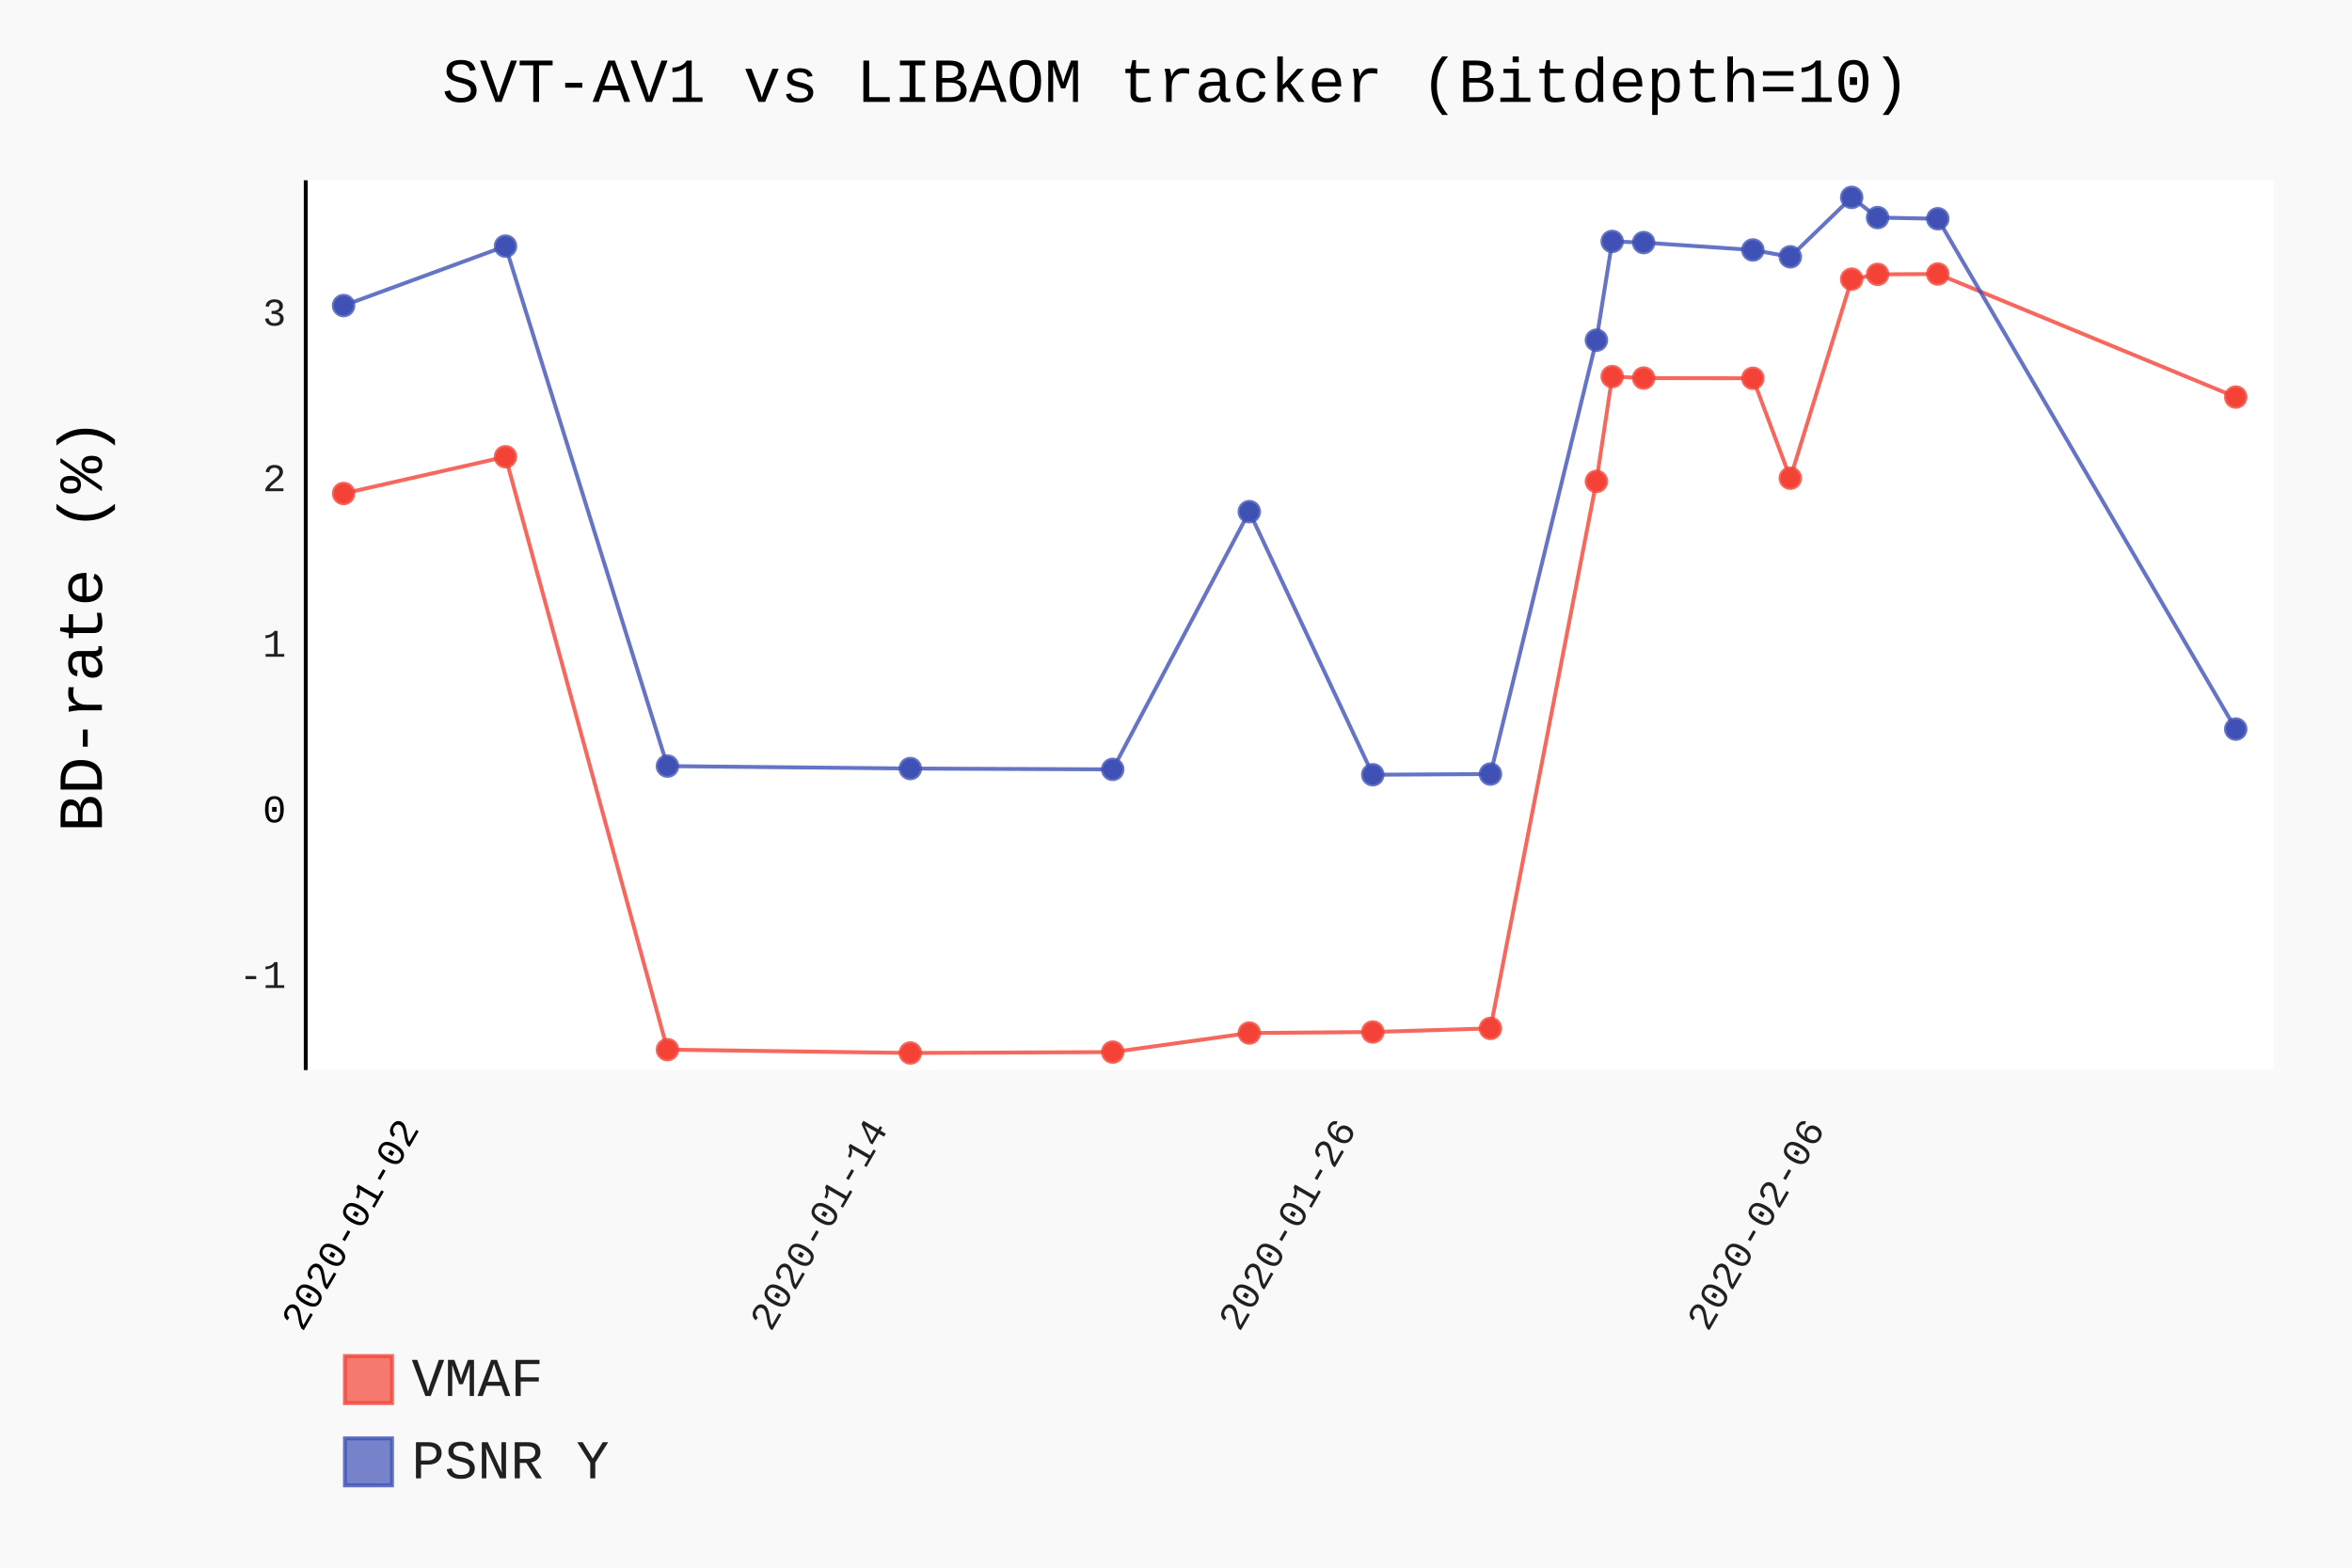
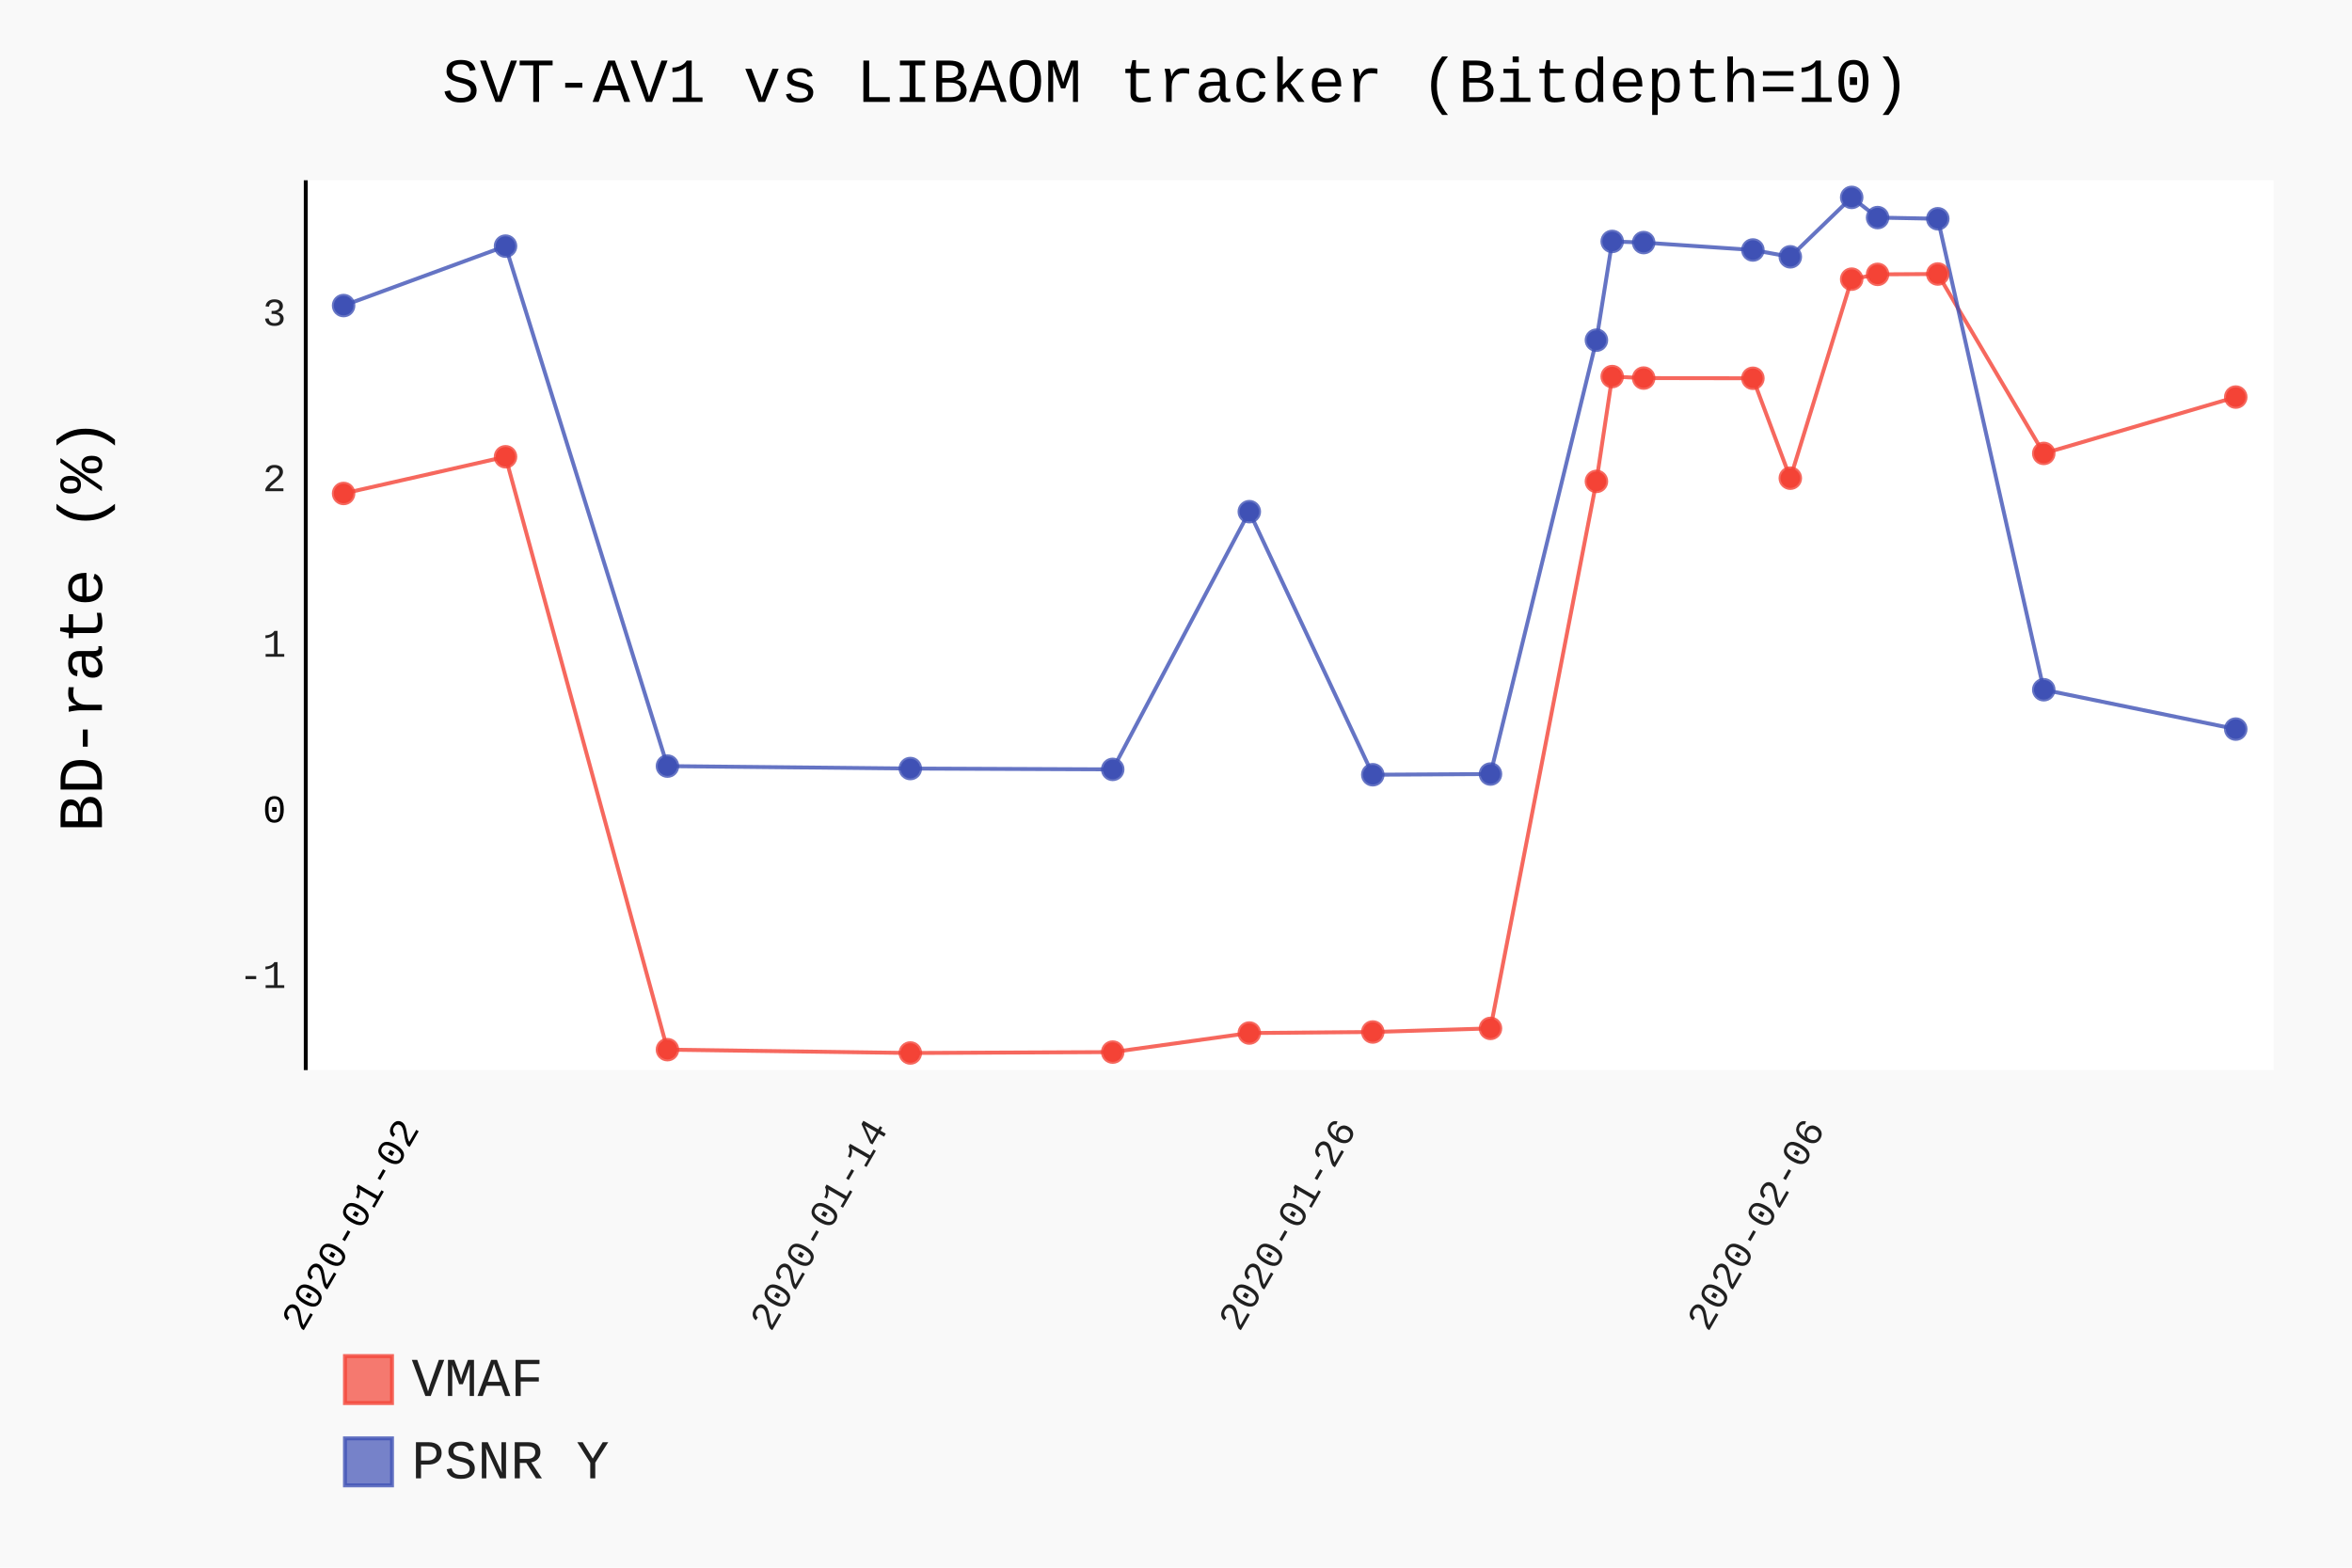
- <svg xmlns="http://www.w3.org/2000/svg" class="pygal-chart" id="chart-cd10d178-cec7-42b9-a095-66b9a188ea06" viewBox="0 0 600 400">
+ <svg xmlns="http://www.w3.org/2000/svg" class="pygal-chart" id="chart-bb48d60f-88d3-4fe4-beb3-f1afef110917" viewBox="0 0 600 400">
  <defs>
-     <style type="text/css">#chart-cd10d178-cec7-42b9-a095-66b9a188ea06{-webkit-user-select:none;-webkit-font-smoothing:antialiased;font-family:Consolas,"Liberation Mono",Menlo,Courier,monospace}#chart-cd10d178-cec7-42b9-a095-66b9a188ea06 .title{font-family:Consolas,"Liberation Mono",Menlo,Courier,monospace;font-size:16px}#chart-cd10d178-cec7-42b9-a095-66b9a188ea06 .legends .legend text{font-family:Consolas,"Liberation Mono",Menlo,Courier,monospace;font-size:14px}#chart-cd10d178-cec7-42b9-a095-66b9a188ea06 .axis text{font-family:Consolas,"Liberation Mono",Menlo,Courier,monospace;font-size:10px}#chart-cd10d178-cec7-42b9-a095-66b9a188ea06 .axis text.major{font-family:Consolas,"Liberation Mono",Menlo,Courier,monospace;font-size:10px}#chart-cd10d178-cec7-42b9-a095-66b9a188ea06 .text-overlay text.value{font-family:Consolas,"Liberation Mono",Menlo,Courier,monospace;font-size:16px}#chart-cd10d178-cec7-42b9-a095-66b9a188ea06 .text-overlay text.label{font-family:Consolas,"Liberation Mono",Menlo,Courier,monospace;font-size:10px}#chart-cd10d178-cec7-42b9-a095-66b9a188ea06 .tooltip{font-family:Consolas,"Liberation Mono",Menlo,Courier,monospace;font-size:14px}#chart-cd10d178-cec7-42b9-a095-66b9a188ea06 text.no_data{font-family:Consolas,"Liberation Mono",Menlo,Courier,monospace;font-size:64px}
- #chart-cd10d178-cec7-42b9-a095-66b9a188ea06{background-color:rgba(249,249,249,1)}#chart-cd10d178-cec7-42b9-a095-66b9a188ea06 path,#chart-cd10d178-cec7-42b9-a095-66b9a188ea06 line,#chart-cd10d178-cec7-42b9-a095-66b9a188ea06 rect,#chart-cd10d178-cec7-42b9-a095-66b9a188ea06 circle{-webkit-transition:150ms;-moz-transition:150ms;transition:150ms}#chart-cd10d178-cec7-42b9-a095-66b9a188ea06 .graph &gt; .background{fill:rgba(249,249,249,1)}#chart-cd10d178-cec7-42b9-a095-66b9a188ea06 .plot &gt; .background{fill:rgba(255,255,255,1)}#chart-cd10d178-cec7-42b9-a095-66b9a188ea06 .graph{fill:rgba(0,0,0,.87)}#chart-cd10d178-cec7-42b9-a095-66b9a188ea06 text.no_data{fill:rgba(0,0,0,1)}#chart-cd10d178-cec7-42b9-a095-66b9a188ea06 .title{fill:rgba(0,0,0,1)}#chart-cd10d178-cec7-42b9-a095-66b9a188ea06 .legends .legend text{fill:rgba(0,0,0,.87)}#chart-cd10d178-cec7-42b9-a095-66b9a188ea06 .legends .legend:hover text{fill:rgba(0,0,0,1)}#chart-cd10d178-cec7-42b9-a095-66b9a188ea06 .axis .line{stroke:rgba(0,0,0,1)}#chart-cd10d178-cec7-42b9-a095-66b9a188ea06 .axis .guide.line{stroke:rgba(0,0,0,.54)}#chart-cd10d178-cec7-42b9-a095-66b9a188ea06 .axis .major.line{stroke:rgba(0,0,0,.87)}#chart-cd10d178-cec7-42b9-a095-66b9a188ea06 .axis text.major{fill:rgba(0,0,0,1)}#chart-cd10d178-cec7-42b9-a095-66b9a188ea06 .axis.y .guides:hover .guide.line,#chart-cd10d178-cec7-42b9-a095-66b9a188ea06 .line-graph .axis.x .guides:hover .guide.line,#chart-cd10d178-cec7-42b9-a095-66b9a188ea06 .stackedline-graph .axis.x .guides:hover .guide.line,#chart-cd10d178-cec7-42b9-a095-66b9a188ea06 .xy-graph .axis.x .guides:hover .guide.line{stroke:rgba(0,0,0,1)}#chart-cd10d178-cec7-42b9-a095-66b9a188ea06 .axis .guides:hover text{fill:rgba(0,0,0,1)}#chart-cd10d178-cec7-42b9-a095-66b9a188ea06 .reactive{fill-opacity:.7;stroke-opacity:.8}#chart-cd10d178-cec7-42b9-a095-66b9a188ea06 .ci{stroke:rgba(0,0,0,.87)}#chart-cd10d178-cec7-42b9-a095-66b9a188ea06 .reactive.active,#chart-cd10d178-cec7-42b9-a095-66b9a188ea06 .active .reactive{fill-opacity:.8;stroke-opacity:.9;stroke-width:4}#chart-cd10d178-cec7-42b9-a095-66b9a188ea06 .ci .reactive.active{stroke-width:1.5}#chart-cd10d178-cec7-42b9-a095-66b9a188ea06 .series text{fill:rgba(0,0,0,1)}#chart-cd10d178-cec7-42b9-a095-66b9a188ea06 .tooltip rect{fill:rgba(255,255,255,1);stroke:rgba(0,0,0,1);-webkit-transition:opacity 150ms;-moz-transition:opacity 150ms;transition:opacity 150ms}#chart-cd10d178-cec7-42b9-a095-66b9a188ea06 .tooltip .label{fill:rgba(0,0,0,.87)}#chart-cd10d178-cec7-42b9-a095-66b9a188ea06 .tooltip .label{fill:rgba(0,0,0,.87)}#chart-cd10d178-cec7-42b9-a095-66b9a188ea06 .tooltip .legend{font-size:.8em;fill:rgba(0,0,0,.54)}#chart-cd10d178-cec7-42b9-a095-66b9a188ea06 .tooltip .x_label{font-size:.6em;fill:rgba(0,0,0,1)}#chart-cd10d178-cec7-42b9-a095-66b9a188ea06 .tooltip .xlink{font-size:.5em;text-decoration:underline}#chart-cd10d178-cec7-42b9-a095-66b9a188ea06 .tooltip .value{font-size:1.5em}#chart-cd10d178-cec7-42b9-a095-66b9a188ea06 .bound{font-size:.5em}#chart-cd10d178-cec7-42b9-a095-66b9a188ea06 .max-value{font-size:.75em;fill:rgba(0,0,0,.54)}#chart-cd10d178-cec7-42b9-a095-66b9a188ea06 .map-element{fill:rgba(255,255,255,1);stroke:rgba(0,0,0,.54) !important}#chart-cd10d178-cec7-42b9-a095-66b9a188ea06 .map-element .reactive{fill-opacity:inherit;stroke-opacity:inherit}#chart-cd10d178-cec7-42b9-a095-66b9a188ea06 .color-0,#chart-cd10d178-cec7-42b9-a095-66b9a188ea06 .color-0 a:visited{stroke:#F44336;fill:#F44336}#chart-cd10d178-cec7-42b9-a095-66b9a188ea06 .color-1,#chart-cd10d178-cec7-42b9-a095-66b9a188ea06 .color-1 a:visited{stroke:#3F51B5;fill:#3F51B5}#chart-cd10d178-cec7-42b9-a095-66b9a188ea06 .text-overlay .color-0 text{fill:black}#chart-cd10d178-cec7-42b9-a095-66b9a188ea06 .text-overlay .color-1 text{fill:black}
- #chart-cd10d178-cec7-42b9-a095-66b9a188ea06 text.no_data{text-anchor:middle}#chart-cd10d178-cec7-42b9-a095-66b9a188ea06 .guide.line{fill:none}#chart-cd10d178-cec7-42b9-a095-66b9a188ea06 .centered{text-anchor:middle}#chart-cd10d178-cec7-42b9-a095-66b9a188ea06 .title{text-anchor:middle}#chart-cd10d178-cec7-42b9-a095-66b9a188ea06 .legends .legend text{fill-opacity:1}#chart-cd10d178-cec7-42b9-a095-66b9a188ea06 .axis.x text{text-anchor:middle}#chart-cd10d178-cec7-42b9-a095-66b9a188ea06 .axis.x:not(.web) text[transform]{text-anchor:start}#chart-cd10d178-cec7-42b9-a095-66b9a188ea06 .axis.x:not(.web) text[transform].backwards{text-anchor:end}#chart-cd10d178-cec7-42b9-a095-66b9a188ea06 .axis.y text{text-anchor:end}#chart-cd10d178-cec7-42b9-a095-66b9a188ea06 .axis.y text[transform].backwards{text-anchor:start}#chart-cd10d178-cec7-42b9-a095-66b9a188ea06 .axis.y2 text{text-anchor:start}#chart-cd10d178-cec7-42b9-a095-66b9a188ea06 .axis.y2 text[transform].backwards{text-anchor:end}#chart-cd10d178-cec7-42b9-a095-66b9a188ea06 .axis .guide.line{stroke-dasharray:4,4}#chart-cd10d178-cec7-42b9-a095-66b9a188ea06 .axis .major.guide.line{stroke-dasharray:6,6}#chart-cd10d178-cec7-42b9-a095-66b9a188ea06 .horizontal .axis.y .guide.line,#chart-cd10d178-cec7-42b9-a095-66b9a188ea06 .horizontal .axis.y2 .guide.line,#chart-cd10d178-cec7-42b9-a095-66b9a188ea06 .vertical .axis.x .guide.line{opacity:0}#chart-cd10d178-cec7-42b9-a095-66b9a188ea06 .horizontal .axis.always_show .guide.line,#chart-cd10d178-cec7-42b9-a095-66b9a188ea06 .vertical .axis.always_show .guide.line{opacity:1 !important}#chart-cd10d178-cec7-42b9-a095-66b9a188ea06 .axis.y .guides:hover .guide.line,#chart-cd10d178-cec7-42b9-a095-66b9a188ea06 .axis.y2 .guides:hover .guide.line,#chart-cd10d178-cec7-42b9-a095-66b9a188ea06 .axis.x .guides:hover .guide.line{opacity:1}#chart-cd10d178-cec7-42b9-a095-66b9a188ea06 .axis .guides:hover text{opacity:1}#chart-cd10d178-cec7-42b9-a095-66b9a188ea06 .nofill{fill:none}#chart-cd10d178-cec7-42b9-a095-66b9a188ea06 .subtle-fill{fill-opacity:.2}#chart-cd10d178-cec7-42b9-a095-66b9a188ea06 .dot{stroke-width:1px;fill-opacity:1}#chart-cd10d178-cec7-42b9-a095-66b9a188ea06 .dot.active{stroke-width:5px}#chart-cd10d178-cec7-42b9-a095-66b9a188ea06 .dot.negative{fill:transparent}#chart-cd10d178-cec7-42b9-a095-66b9a188ea06 text,#chart-cd10d178-cec7-42b9-a095-66b9a188ea06 tspan{stroke:none !important}#chart-cd10d178-cec7-42b9-a095-66b9a188ea06 .series text.active{opacity:1}#chart-cd10d178-cec7-42b9-a095-66b9a188ea06 .tooltip rect{fill-opacity:.95;stroke-width:.5}#chart-cd10d178-cec7-42b9-a095-66b9a188ea06 .tooltip text{fill-opacity:1}#chart-cd10d178-cec7-42b9-a095-66b9a188ea06 .showable{visibility:hidden}#chart-cd10d178-cec7-42b9-a095-66b9a188ea06 .showable.shown{visibility:visible}#chart-cd10d178-cec7-42b9-a095-66b9a188ea06 .gauge-background{fill:rgba(229,229,229,1);stroke:none}#chart-cd10d178-cec7-42b9-a095-66b9a188ea06 .bg-lines{stroke:rgba(249,249,249,1);stroke-width:2px}</style>
+     <style type="text/css">#chart-bb48d60f-88d3-4fe4-beb3-f1afef110917{-webkit-user-select:none;-webkit-font-smoothing:antialiased;font-family:Consolas,"Liberation Mono",Menlo,Courier,monospace}#chart-bb48d60f-88d3-4fe4-beb3-f1afef110917 .title{font-family:Consolas,"Liberation Mono",Menlo,Courier,monospace;font-size:16px}#chart-bb48d60f-88d3-4fe4-beb3-f1afef110917 .legends .legend text{font-family:Consolas,"Liberation Mono",Menlo,Courier,monospace;font-size:14px}#chart-bb48d60f-88d3-4fe4-beb3-f1afef110917 .axis text{font-family:Consolas,"Liberation Mono",Menlo,Courier,monospace;font-size:10px}#chart-bb48d60f-88d3-4fe4-beb3-f1afef110917 .axis text.major{font-family:Consolas,"Liberation Mono",Menlo,Courier,monospace;font-size:10px}#chart-bb48d60f-88d3-4fe4-beb3-f1afef110917 .text-overlay text.value{font-family:Consolas,"Liberation Mono",Menlo,Courier,monospace;font-size:16px}#chart-bb48d60f-88d3-4fe4-beb3-f1afef110917 .text-overlay text.label{font-family:Consolas,"Liberation Mono",Menlo,Courier,monospace;font-size:10px}#chart-bb48d60f-88d3-4fe4-beb3-f1afef110917 .tooltip{font-family:Consolas,"Liberation Mono",Menlo,Courier,monospace;font-size:14px}#chart-bb48d60f-88d3-4fe4-beb3-f1afef110917 text.no_data{font-family:Consolas,"Liberation Mono",Menlo,Courier,monospace;font-size:64px}
+ #chart-bb48d60f-88d3-4fe4-beb3-f1afef110917{background-color:rgba(249,249,249,1)}#chart-bb48d60f-88d3-4fe4-beb3-f1afef110917 path,#chart-bb48d60f-88d3-4fe4-beb3-f1afef110917 line,#chart-bb48d60f-88d3-4fe4-beb3-f1afef110917 rect,#chart-bb48d60f-88d3-4fe4-beb3-f1afef110917 circle{-webkit-transition:150ms;-moz-transition:150ms;transition:150ms}#chart-bb48d60f-88d3-4fe4-beb3-f1afef110917 .graph &gt; .background{fill:rgba(249,249,249,1)}#chart-bb48d60f-88d3-4fe4-beb3-f1afef110917 .plot &gt; .background{fill:rgba(255,255,255,1)}#chart-bb48d60f-88d3-4fe4-beb3-f1afef110917 .graph{fill:rgba(0,0,0,.87)}#chart-bb48d60f-88d3-4fe4-beb3-f1afef110917 text.no_data{fill:rgba(0,0,0,1)}#chart-bb48d60f-88d3-4fe4-beb3-f1afef110917 .title{fill:rgba(0,0,0,1)}#chart-bb48d60f-88d3-4fe4-beb3-f1afef110917 .legends .legend text{fill:rgba(0,0,0,.87)}#chart-bb48d60f-88d3-4fe4-beb3-f1afef110917 .legends .legend:hover text{fill:rgba(0,0,0,1)}#chart-bb48d60f-88d3-4fe4-beb3-f1afef110917 .axis .line{stroke:rgba(0,0,0,1)}#chart-bb48d60f-88d3-4fe4-beb3-f1afef110917 .axis .guide.line{stroke:rgba(0,0,0,.54)}#chart-bb48d60f-88d3-4fe4-beb3-f1afef110917 .axis .major.line{stroke:rgba(0,0,0,.87)}#chart-bb48d60f-88d3-4fe4-beb3-f1afef110917 .axis text.major{fill:rgba(0,0,0,1)}#chart-bb48d60f-88d3-4fe4-beb3-f1afef110917 .axis.y .guides:hover .guide.line,#chart-bb48d60f-88d3-4fe4-beb3-f1afef110917 .line-graph .axis.x .guides:hover .guide.line,#chart-bb48d60f-88d3-4fe4-beb3-f1afef110917 .stackedline-graph .axis.x .guides:hover .guide.line,#chart-bb48d60f-88d3-4fe4-beb3-f1afef110917 .xy-graph .axis.x .guides:hover .guide.line{stroke:rgba(0,0,0,1)}#chart-bb48d60f-88d3-4fe4-beb3-f1afef110917 .axis .guides:hover text{fill:rgba(0,0,0,1)}#chart-bb48d60f-88d3-4fe4-beb3-f1afef110917 .reactive{fill-opacity:.7;stroke-opacity:.8}#chart-bb48d60f-88d3-4fe4-beb3-f1afef110917 .ci{stroke:rgba(0,0,0,.87)}#chart-bb48d60f-88d3-4fe4-beb3-f1afef110917 .reactive.active,#chart-bb48d60f-88d3-4fe4-beb3-f1afef110917 .active .reactive{fill-opacity:.8;stroke-opacity:.9;stroke-width:4}#chart-bb48d60f-88d3-4fe4-beb3-f1afef110917 .ci .reactive.active{stroke-width:1.5}#chart-bb48d60f-88d3-4fe4-beb3-f1afef110917 .series text{fill:rgba(0,0,0,1)}#chart-bb48d60f-88d3-4fe4-beb3-f1afef110917 .tooltip rect{fill:rgba(255,255,255,1);stroke:rgba(0,0,0,1);-webkit-transition:opacity 150ms;-moz-transition:opacity 150ms;transition:opacity 150ms}#chart-bb48d60f-88d3-4fe4-beb3-f1afef110917 .tooltip .label{fill:rgba(0,0,0,.87)}#chart-bb48d60f-88d3-4fe4-beb3-f1afef110917 .tooltip .label{fill:rgba(0,0,0,.87)}#chart-bb48d60f-88d3-4fe4-beb3-f1afef110917 .tooltip .legend{font-size:.8em;fill:rgba(0,0,0,.54)}#chart-bb48d60f-88d3-4fe4-beb3-f1afef110917 .tooltip .x_label{font-size:.6em;fill:rgba(0,0,0,1)}#chart-bb48d60f-88d3-4fe4-beb3-f1afef110917 .tooltip .xlink{font-size:.5em;text-decoration:underline}#chart-bb48d60f-88d3-4fe4-beb3-f1afef110917 .tooltip .value{font-size:1.5em}#chart-bb48d60f-88d3-4fe4-beb3-f1afef110917 .bound{font-size:.5em}#chart-bb48d60f-88d3-4fe4-beb3-f1afef110917 .max-value{font-size:.75em;fill:rgba(0,0,0,.54)}#chart-bb48d60f-88d3-4fe4-beb3-f1afef110917 .map-element{fill:rgba(255,255,255,1);stroke:rgba(0,0,0,.54) !important}#chart-bb48d60f-88d3-4fe4-beb3-f1afef110917 .map-element .reactive{fill-opacity:inherit;stroke-opacity:inherit}#chart-bb48d60f-88d3-4fe4-beb3-f1afef110917 .color-0,#chart-bb48d60f-88d3-4fe4-beb3-f1afef110917 .color-0 a:visited{stroke:#F44336;fill:#F44336}#chart-bb48d60f-88d3-4fe4-beb3-f1afef110917 .color-1,#chart-bb48d60f-88d3-4fe4-beb3-f1afef110917 .color-1 a:visited{stroke:#3F51B5;fill:#3F51B5}#chart-bb48d60f-88d3-4fe4-beb3-f1afef110917 .text-overlay .color-0 text{fill:black}#chart-bb48d60f-88d3-4fe4-beb3-f1afef110917 .text-overlay .color-1 text{fill:black}
+ #chart-bb48d60f-88d3-4fe4-beb3-f1afef110917 text.no_data{text-anchor:middle}#chart-bb48d60f-88d3-4fe4-beb3-f1afef110917 .guide.line{fill:none}#chart-bb48d60f-88d3-4fe4-beb3-f1afef110917 .centered{text-anchor:middle}#chart-bb48d60f-88d3-4fe4-beb3-f1afef110917 .title{text-anchor:middle}#chart-bb48d60f-88d3-4fe4-beb3-f1afef110917 .legends .legend text{fill-opacity:1}#chart-bb48d60f-88d3-4fe4-beb3-f1afef110917 .axis.x text{text-anchor:middle}#chart-bb48d60f-88d3-4fe4-beb3-f1afef110917 .axis.x:not(.web) text[transform]{text-anchor:start}#chart-bb48d60f-88d3-4fe4-beb3-f1afef110917 .axis.x:not(.web) text[transform].backwards{text-anchor:end}#chart-bb48d60f-88d3-4fe4-beb3-f1afef110917 .axis.y text{text-anchor:end}#chart-bb48d60f-88d3-4fe4-beb3-f1afef110917 .axis.y text[transform].backwards{text-anchor:start}#chart-bb48d60f-88d3-4fe4-beb3-f1afef110917 .axis.y2 text{text-anchor:start}#chart-bb48d60f-88d3-4fe4-beb3-f1afef110917 .axis.y2 text[transform].backwards{text-anchor:end}#chart-bb48d60f-88d3-4fe4-beb3-f1afef110917 .axis .guide.line{stroke-dasharray:4,4}#chart-bb48d60f-88d3-4fe4-beb3-f1afef110917 .axis .major.guide.line{stroke-dasharray:6,6}#chart-bb48d60f-88d3-4fe4-beb3-f1afef110917 .horizontal .axis.y .guide.line,#chart-bb48d60f-88d3-4fe4-beb3-f1afef110917 .horizontal .axis.y2 .guide.line,#chart-bb48d60f-88d3-4fe4-beb3-f1afef110917 .vertical .axis.x .guide.line{opacity:0}#chart-bb48d60f-88d3-4fe4-beb3-f1afef110917 .horizontal .axis.always_show .guide.line,#chart-bb48d60f-88d3-4fe4-beb3-f1afef110917 .vertical .axis.always_show .guide.line{opacity:1 !important}#chart-bb48d60f-88d3-4fe4-beb3-f1afef110917 .axis.y .guides:hover .guide.line,#chart-bb48d60f-88d3-4fe4-beb3-f1afef110917 .axis.y2 .guides:hover .guide.line,#chart-bb48d60f-88d3-4fe4-beb3-f1afef110917 .axis.x .guides:hover .guide.line{opacity:1}#chart-bb48d60f-88d3-4fe4-beb3-f1afef110917 .axis .guides:hover text{opacity:1}#chart-bb48d60f-88d3-4fe4-beb3-f1afef110917 .nofill{fill:none}#chart-bb48d60f-88d3-4fe4-beb3-f1afef110917 .subtle-fill{fill-opacity:.2}#chart-bb48d60f-88d3-4fe4-beb3-f1afef110917 .dot{stroke-width:1px;fill-opacity:1}#chart-bb48d60f-88d3-4fe4-beb3-f1afef110917 .dot.active{stroke-width:5px}#chart-bb48d60f-88d3-4fe4-beb3-f1afef110917 .dot.negative{fill:transparent}#chart-bb48d60f-88d3-4fe4-beb3-f1afef110917 text,#chart-bb48d60f-88d3-4fe4-beb3-f1afef110917 tspan{stroke:none !important}#chart-bb48d60f-88d3-4fe4-beb3-f1afef110917 .series text.active{opacity:1}#chart-bb48d60f-88d3-4fe4-beb3-f1afef110917 .tooltip rect{fill-opacity:.95;stroke-width:.5}#chart-bb48d60f-88d3-4fe4-beb3-f1afef110917 .tooltip text{fill-opacity:1}#chart-bb48d60f-88d3-4fe4-beb3-f1afef110917 .showable{visibility:hidden}#chart-bb48d60f-88d3-4fe4-beb3-f1afef110917 .showable.shown{visibility:visible}#chart-bb48d60f-88d3-4fe4-beb3-f1afef110917 .gauge-background{fill:rgba(229,229,229,1);stroke:none}#chart-bb48d60f-88d3-4fe4-beb3-f1afef110917 .bg-lines{stroke:rgba(249,249,249,1);stroke-width:2px}</style>
  </defs>
  <g class="graph datetimeline-graph vertical">
    <rect class="background" height="400" width="600" x="0" y="0" />
    <g class="plot" transform="translate(78, 46)">
      <rect class="background" height="227.038" width="502.0" x="0" y="0" />
      <g class="axis y">
        <g class="guides">
          <text class="" x="-5" y="206.082">-1</text>
        </g>
        <g class="guides">
          <text class="major" x="-5" y="163.829">0</text>
        </g>
        <g class="guides">
          <text class="" x="-5" y="121.575">1</text>
        </g>
        <g class="guides">
          <text class="" x="-5" y="79.322">2</text>
        </g>
        <g class="guides">
          <text class="" x="-5" y="37.068">3</text>
        </g>
      </g>
      <g class="axis x">
        <path class="line" d="M0 0 v227.038" />
        <g class="guides">
          <path class="major guide line" d="M29.16 0 v227.038" />
          <text class="major backwards" transform="rotate(300 29.15951 242.0385)" x="29.16" y="242.038">2020-01-02</text>
        </g>
        <g class="guides">
          <path class="guide line" d="M148.68 0 v227.038" />
          <text class="backwards" transform="rotate(300 148.6795 242.0385)" x="148.68" y="242.038">2020-01-14</text>
        </g>
        <g class="guides">
          <path class="guide line" d="M268.2 0 v227.038" />
          <text class="backwards" transform="rotate(300 268.1995 242.0385)" x="268.2" y="242.038">2020-01-26</text>
        </g>
        <g class="guides">
          <path class="guide line" d="M387.72 0 v227.038" />
          <text class="backwards" transform="rotate(300 387.7195 242.0385)" x="387.72" y="242.038">2020-02-06</text>
        </g>
      </g>
      <g class="series serie-0 color-0">
-         <path class="line reactive nofill" d="M9.654 79.909 L50.96 70.546 92.266 221.823 154.225 222.672 205.858 222.445 240.702 217.581 272.2 217.317 302.225 216.4 329.251 76.831 333.276 50.084 341.302 50.468 369.167 50.518 378.714 76.012 394.37 25.226 400.976 24.004 416.334 23.913 492.346 55.314" />
+         <path class="line reactive nofill" d="M9.654 79.909 L50.96 70.546 92.266 221.823 154.225 222.672 205.858 222.445 240.702 217.581 272.2 217.317 302.225 216.4 329.251 76.831 333.276 50.084 341.302 50.468 369.167 50.518 378.714 76.012 394.37 25.226 400.976 24.004 416.334 23.913 443.368 69.691 492.346 55.314" />
      </g>
      <g class="series serie-1 color-1">
-         <path class="line reactive nofill" d="M9.654 31.965 L50.96 16.799 92.266 149.473 154.225 150.096 205.858 150.311 240.702 84.55 272.2 151.677 302.225 151.502 329.251 40.798 333.276 15.602 341.302 15.896 369.167 17.783 378.714 19.527 394.37 4.366 400.976 9.518 416.334 9.815 492.346 140.03" />
+         <path class="line reactive nofill" d="M9.654 31.965 L50.96 16.799 92.266 149.473 154.225 150.096 205.858 150.311 240.702 84.55 272.2 151.677 302.225 151.502 329.251 40.798 333.276 15.602 341.302 15.896 369.167 17.783 378.714 19.527 394.37 4.366 400.976 9.518 416.334 9.815 443.368 129.99 492.346 140.03" />
      </g>
    </g>
    <g class="titles">
      <text class="title plot_title" x="300.0" y="26">SVT-AV1 vs LIBAOM tracker (Bitdepth=10)</text>
      <text class="title" transform="rotate(-90 0 159.5192)" x="0" y="185.519">BD-rate (%)</text>
    </g>
    <g class="plot overlay" transform="translate(78, 46)">
      <g class="series serie-0 color-0">
        <g class="dots">
          <circle class="dot reactive tooltip-trigger" cx="9.654" cy="79.909" r="2.5" />
        </g>
        <g class="dots">
          <circle class="dot reactive tooltip-trigger" cx="50.96" cy="70.545" r="2.5" />
        </g>
        <g class="dots">
          <circle class="dot reactive tooltip-trigger" cx="92.266" cy="221.823" r="2.5" />
        </g>
        <g class="dots">
          <circle class="dot reactive tooltip-trigger" cx="154.225" cy="222.672" r="2.5" />
        </g>
        <g class="dots">
          <circle class="dot reactive tooltip-trigger" cx="205.858" cy="222.445" r="2.5" />
        </g>
        <g class="dots">
          <circle class="dot reactive tooltip-trigger" cx="240.702" cy="217.581" r="2.5" />
        </g>
        <g class="dots">
          <circle class="dot reactive tooltip-trigger" cx="272.2" cy="217.317" r="2.5" />
        </g>
        <g class="dots">
          <circle class="dot reactive tooltip-trigger" cx="302.225" cy="216.4" r="2.5" />
        </g>
        <g class="dots">
          <circle class="dot reactive tooltip-trigger" cx="329.251" cy="76.831" r="2.5" />
        </g>
        <g class="dots">
          <circle class="dot reactive tooltip-trigger" cx="333.276" cy="50.084" r="2.5" />
        </g>
        <g class="dots">
          <circle class="dot reactive tooltip-trigger" cx="341.302" cy="50.468" r="2.5" />
        </g>
        <g class="dots">
          <circle class="dot reactive tooltip-trigger" cx="369.167" cy="50.518" r="2.5" />
        </g>
        <g class="dots">
          <circle class="dot reactive tooltip-trigger" cx="378.714" cy="76.012" r="2.5" />
        </g>
        <g class="dots">
          <circle class="dot reactive tooltip-trigger" cx="394.37" cy="25.226" r="2.5" />
        </g>
        <g class="dots">
          <circle class="dot reactive tooltip-trigger" cx="400.976" cy="24.004" r="2.5" />
        </g>
        <g class="dots">
          <circle class="dot reactive tooltip-trigger" cx="416.334" cy="23.913" r="2.5" />
        </g>
        <g class="dots">
+           <circle class="dot reactive tooltip-trigger" cx="443.368" cy="69.691" r="2.5" />
+         </g>
+         <g class="dots">
          <circle class="dot reactive tooltip-trigger" cx="492.346" cy="55.314" r="2.5" />
        </g>
      </g>
      <g class="series serie-1 color-1">
        <g class="dots">
          <circle class="dot reactive tooltip-trigger" cx="9.654" cy="31.965" r="2.5" />
        </g>
        <g class="dots">
          <circle class="dot reactive tooltip-trigger" cx="50.96" cy="16.799" r="2.5" />
        </g>
        <g class="dots">
          <circle class="dot reactive tooltip-trigger" cx="92.266" cy="149.473" r="2.5" />
        </g>
        <g class="dots">
          <circle class="dot reactive tooltip-trigger" cx="154.225" cy="150.096" r="2.5" />
        </g>
        <g class="dots">
          <circle class="dot reactive tooltip-trigger" cx="205.858" cy="150.311" r="2.5" />
        </g>
        <g class="dots">
          <circle class="dot reactive tooltip-trigger" cx="240.702" cy="84.55" r="2.5" />
        </g>
        <g class="dots">
          <circle class="dot reactive tooltip-trigger" cx="272.2" cy="151.677" r="2.5" />
        </g>
        <g class="dots">
          <circle class="dot reactive tooltip-trigger" cx="302.225" cy="151.502" r="2.5" />
        </g>
        <g class="dots">
          <circle class="dot reactive tooltip-trigger" cx="329.251" cy="40.798" r="2.5" />
        </g>
        <g class="dots">
          <circle class="dot reactive tooltip-trigger" cx="333.276" cy="15.602" r="2.5" />
        </g>
        <g class="dots">
          <circle class="dot reactive tooltip-trigger" cx="341.302" cy="15.896" r="2.5" />
        </g>
        <g class="dots">
          <circle class="dot reactive tooltip-trigger" cx="369.167" cy="17.783" r="2.5" />
        </g>
        <g class="dots">
          <circle class="dot reactive tooltip-trigger" cx="378.714" cy="19.527" r="2.5" />
        </g>
        <g class="dots">
          <circle class="dot reactive tooltip-trigger" cx="394.37" cy="4.366" r="2.5" />
        </g>
        <g class="dots">
          <circle class="dot reactive tooltip-trigger" cx="400.976" cy="9.518" r="2.5" />
        </g>
        <g class="dots">
          <circle class="dot reactive tooltip-trigger" cx="416.334" cy="9.815" r="2.5" />
        </g>
        <g class="dots">
+           <circle class="dot reactive tooltip-trigger" cx="443.368" cy="129.99" r="2.5" />
+         </g>
+         <g class="dots">
          <circle class="dot reactive tooltip-trigger" cx="492.346" cy="140.03" r="2.5" />
        </g>
      </g>
    </g>
    <g class="plot text-overlay" transform="translate(78, 46)">
      <g class="series serie-0 color-0" />
      <g class="series serie-1 color-1" />
    </g>
    <g class="plot tooltip-overlay" transform="translate(78, 46)">
      <g class="tooltip" style="opacity: 0" transform="translate(0 0)">
        <rect class="tooltip-box" height="0" rx="0" ry="0" width="0" />
        <g class="text" />
      </g>
    </g>
    <g class="legends" transform="translate(88, 345)">
      <g class="legend reactive activate-serie" id="activate-serie-0">
        <rect class="color-0 reactive" height="12" width="12" x="0.0" y="1.0" />
        <text x="17.0" y="11.2">VMAF</text>
      </g>
      <g class="legend reactive activate-serie" id="activate-serie-1">
        <rect class="color-1 reactive" height="12" width="12" x="0.0" y="22.0" />
        <text x="17.0" y="32.2">PSNR Y</text>
      </g>
    </g>
  </g>
</svg>
